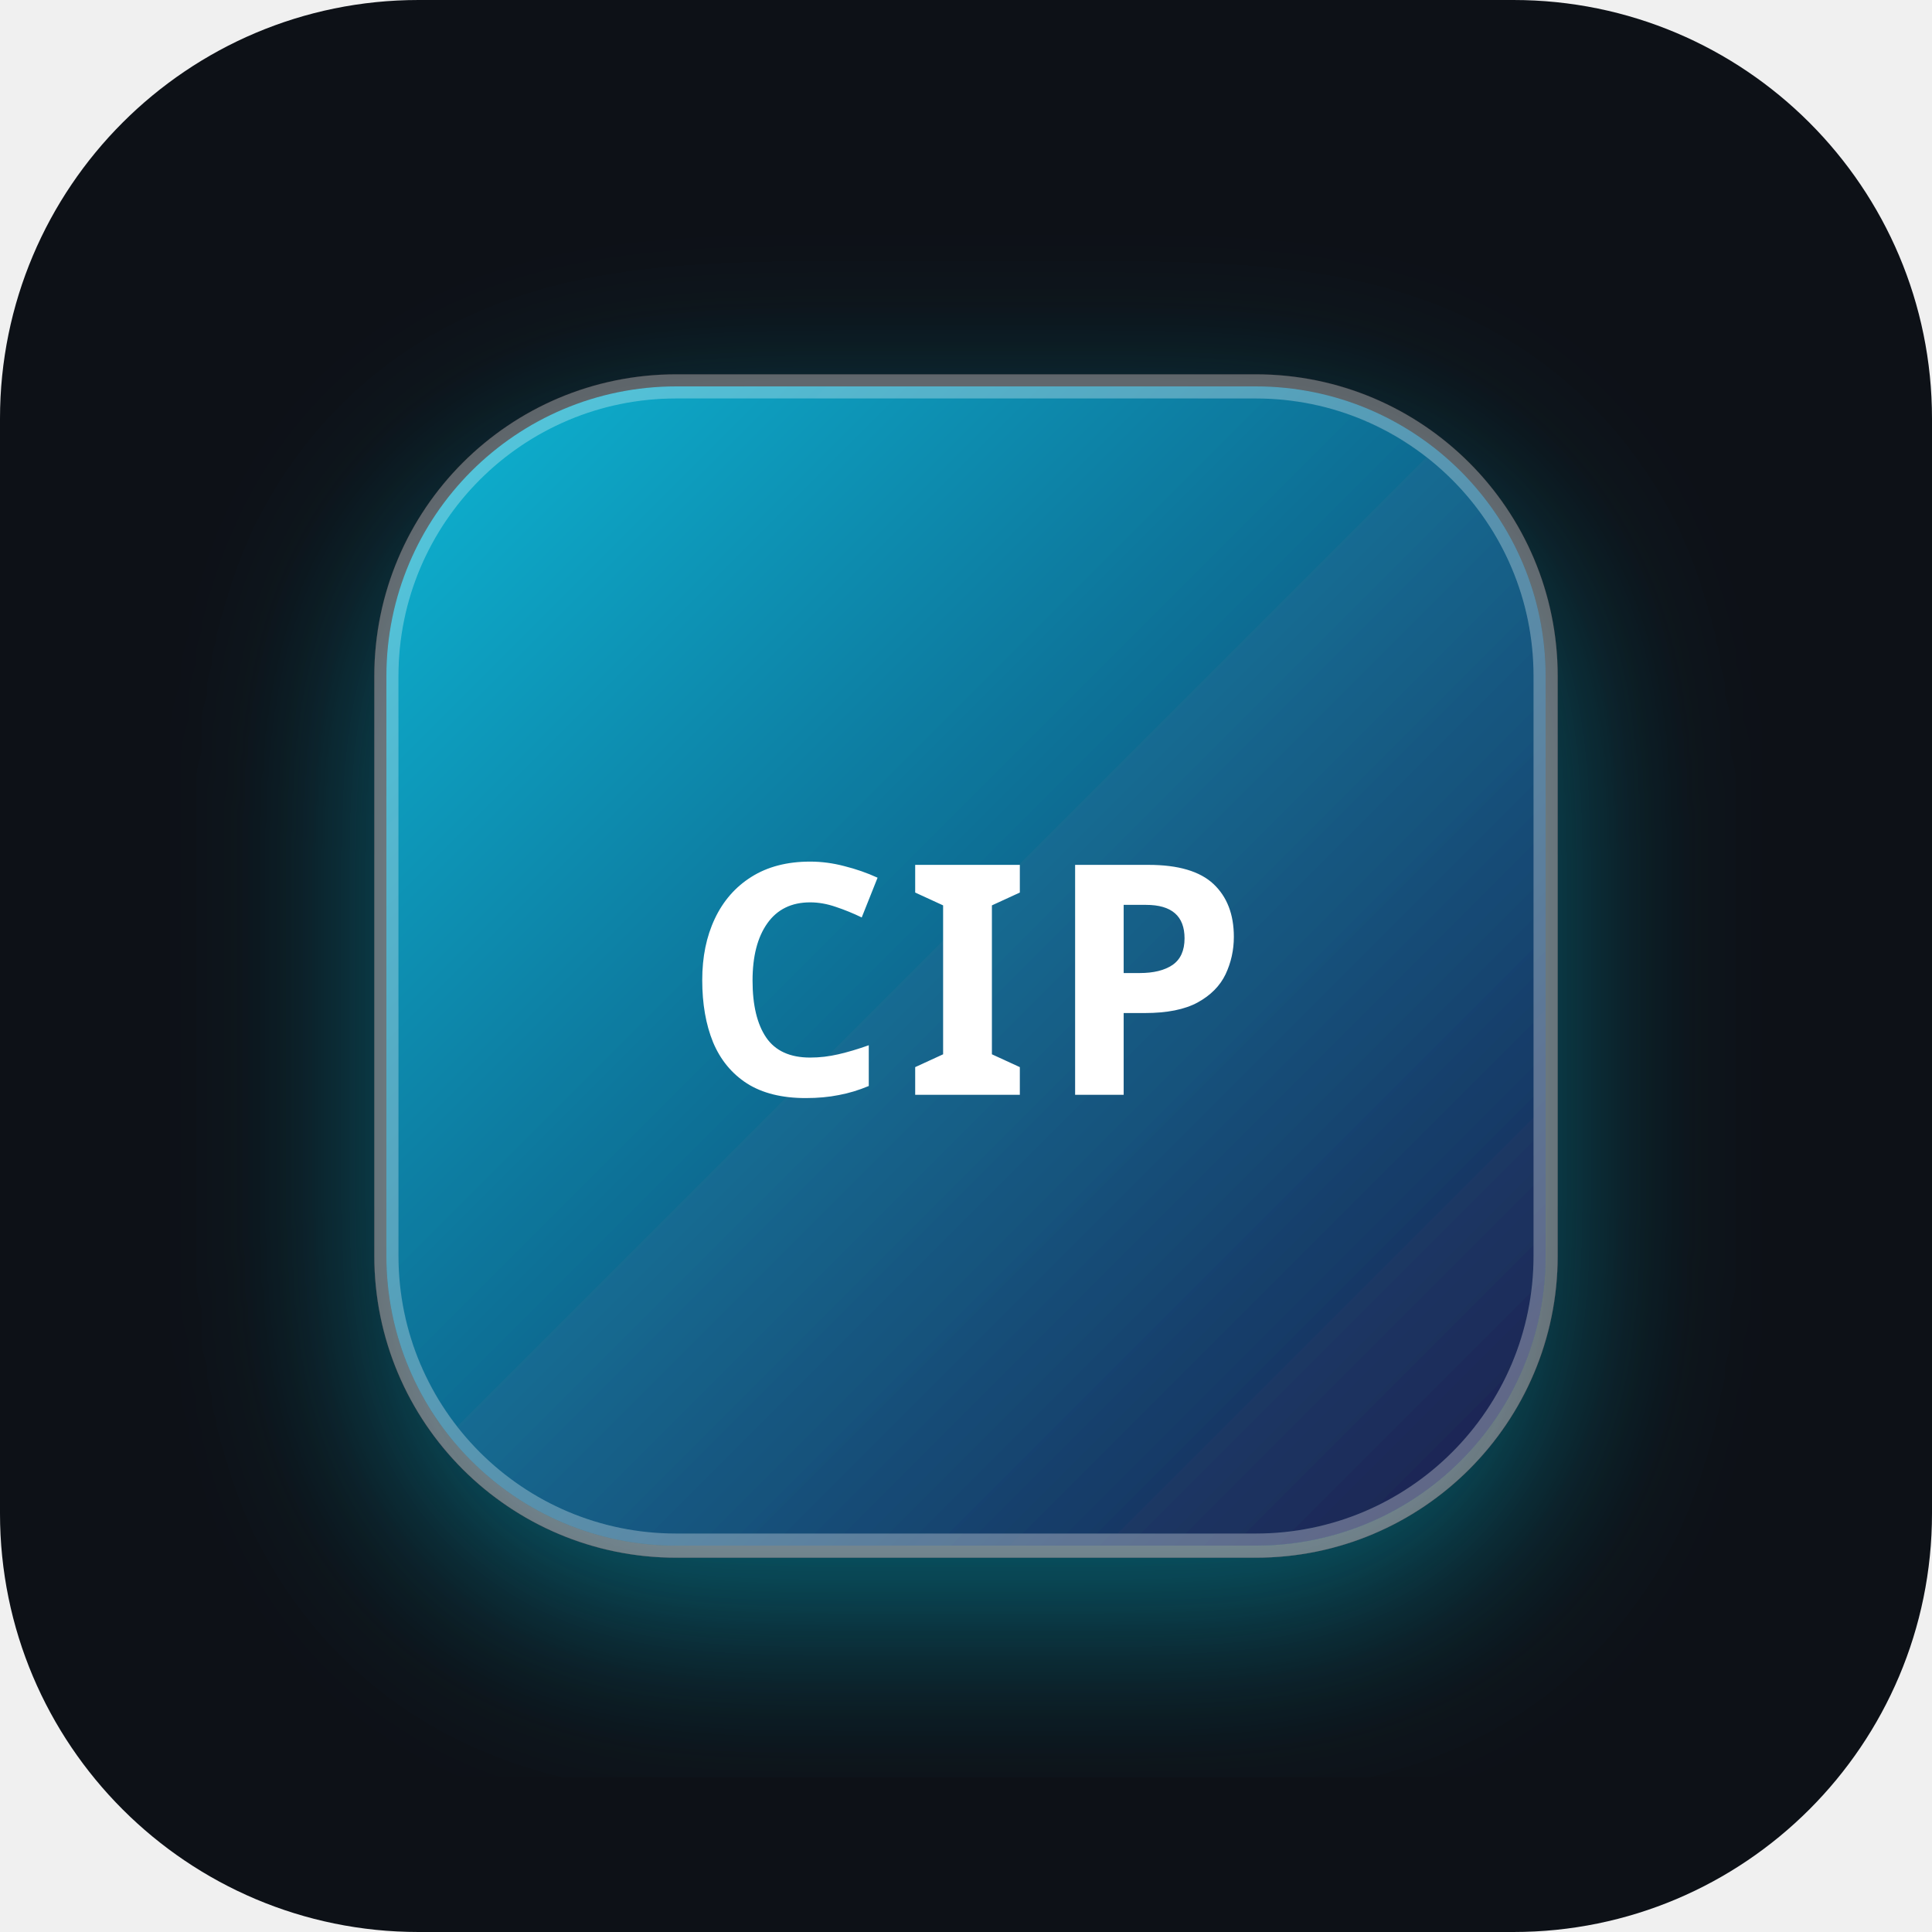
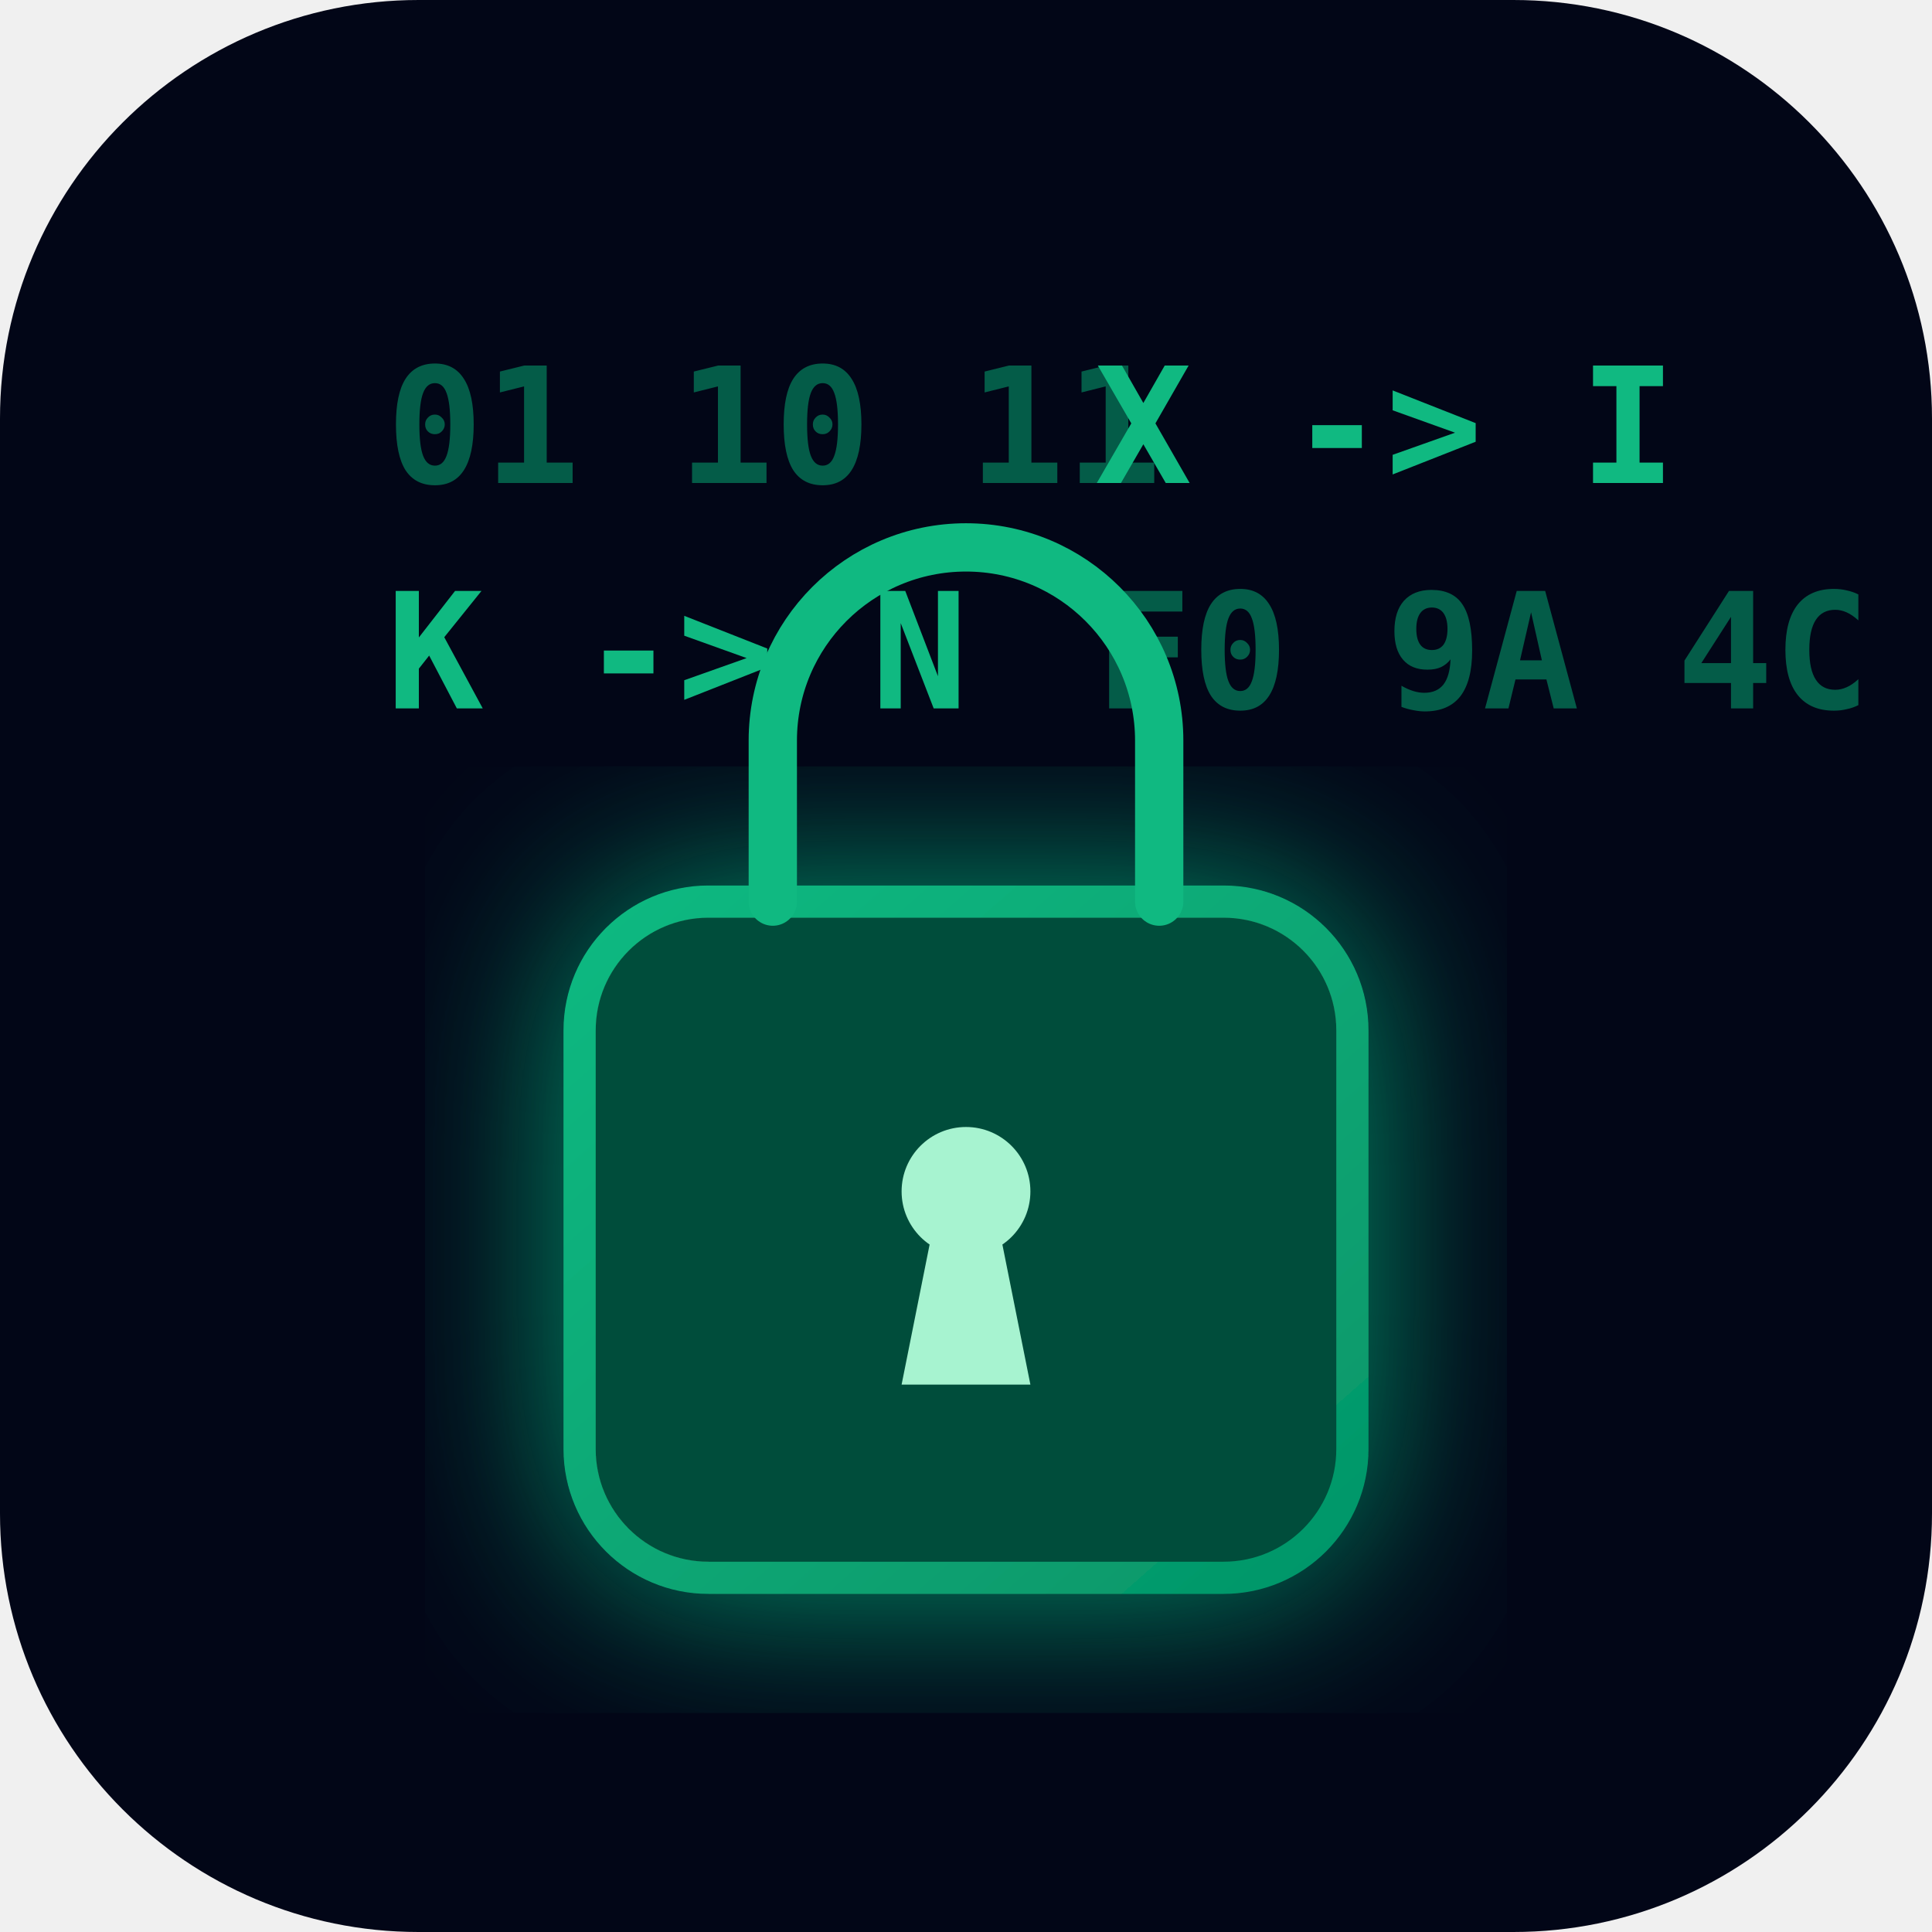
<svg xmlns="http://www.w3.org/2000/svg" viewBox="0 0 120 120">
  <defs>
-     <linearGradient id="g-cipherpunk" x1="0%" y1="0%" x2="100%" y2="100%">
-       <stop offset="0%" stop-color="#06b6d4" />
-       <stop offset="100%" stop-color="#1e1b4b" />
+     <linearGradient id="cp-glow" x1="0%" y1="0%" x2="100%" y2="100%">
+       <stop offset="0%" stop-color="#10b981" />
+       <stop offset="100%" stop-color="#059669" />
    </linearGradient>
-     <filter id="gf-cipherpunk" x="-20%" y="-20%" width="140%" height="140%">
-       <feDropShadow dx="0" dy="4" stdDeviation="6" flood-color="#06b6d4" flood-opacity="0.5" />
+     <filter id="cp-filter" x="-20%" y="-20%" width="140%" height="140%">
+       <feDropShadow dx="0" dy="0" stdDeviation="6" flood-color="#10b981" flood-opacity="0.8" />
    </filter>
  </defs>
-   <rect width="120" height="120" rx="26" fill="#0d1117" />
-   <rect x="24" y="24" width="72" height="72" rx="18" fill="url(#g-cipherpunk)" filter="url(#gf-cipherpunk)" stroke="#ffffff" stroke-width="1.5" stroke-opacity="0.3" />
-   <text x="60" y="68" font-family="system-ui, sans-serif" font-weight="900" font-size="20" fill="#ffffff" text-anchor="middle" letter-spacing="1">CIP</text>
+   <rect width="120" height="120" rx="26" fill="#020617" />
+   <text x="24" y="30" font-family="monospace" font-weight="700" font-size="10" fill="#059669" opacity="0.6">01 10 11</text>
+   <text x="68" y="30" font-family="monospace" font-weight="700" font-size="10" fill="#10b981">X -&gt; I</text>
+   <text x="24" y="44" font-family="monospace" font-weight="700" font-size="10" fill="#10b981">K -&gt; N</text>
+   <text x="68" y="44" font-family="monospace" font-weight="700" font-size="10" fill="#059669" opacity="0.6">F0 9A 4C</text>
+   <rect x="36" y="56" width="48" height="42" rx="8" fill="#064e3b" stroke="url(#cp-glow)" stroke-width="2" filter="url(#cp-filter)" />
+   <path d="M48 56 V46 A12 12 0 0 1 72 46 V56" fill="none" stroke="#10b981" stroke-width="3" stroke-linecap="round" />
+   <circle cx="60" cy="74" r="4" fill="#a7f3d0" />
+   <polygon points="58,76 62,76 64,86 56,86" fill="#a7f3d0" />
</svg>
